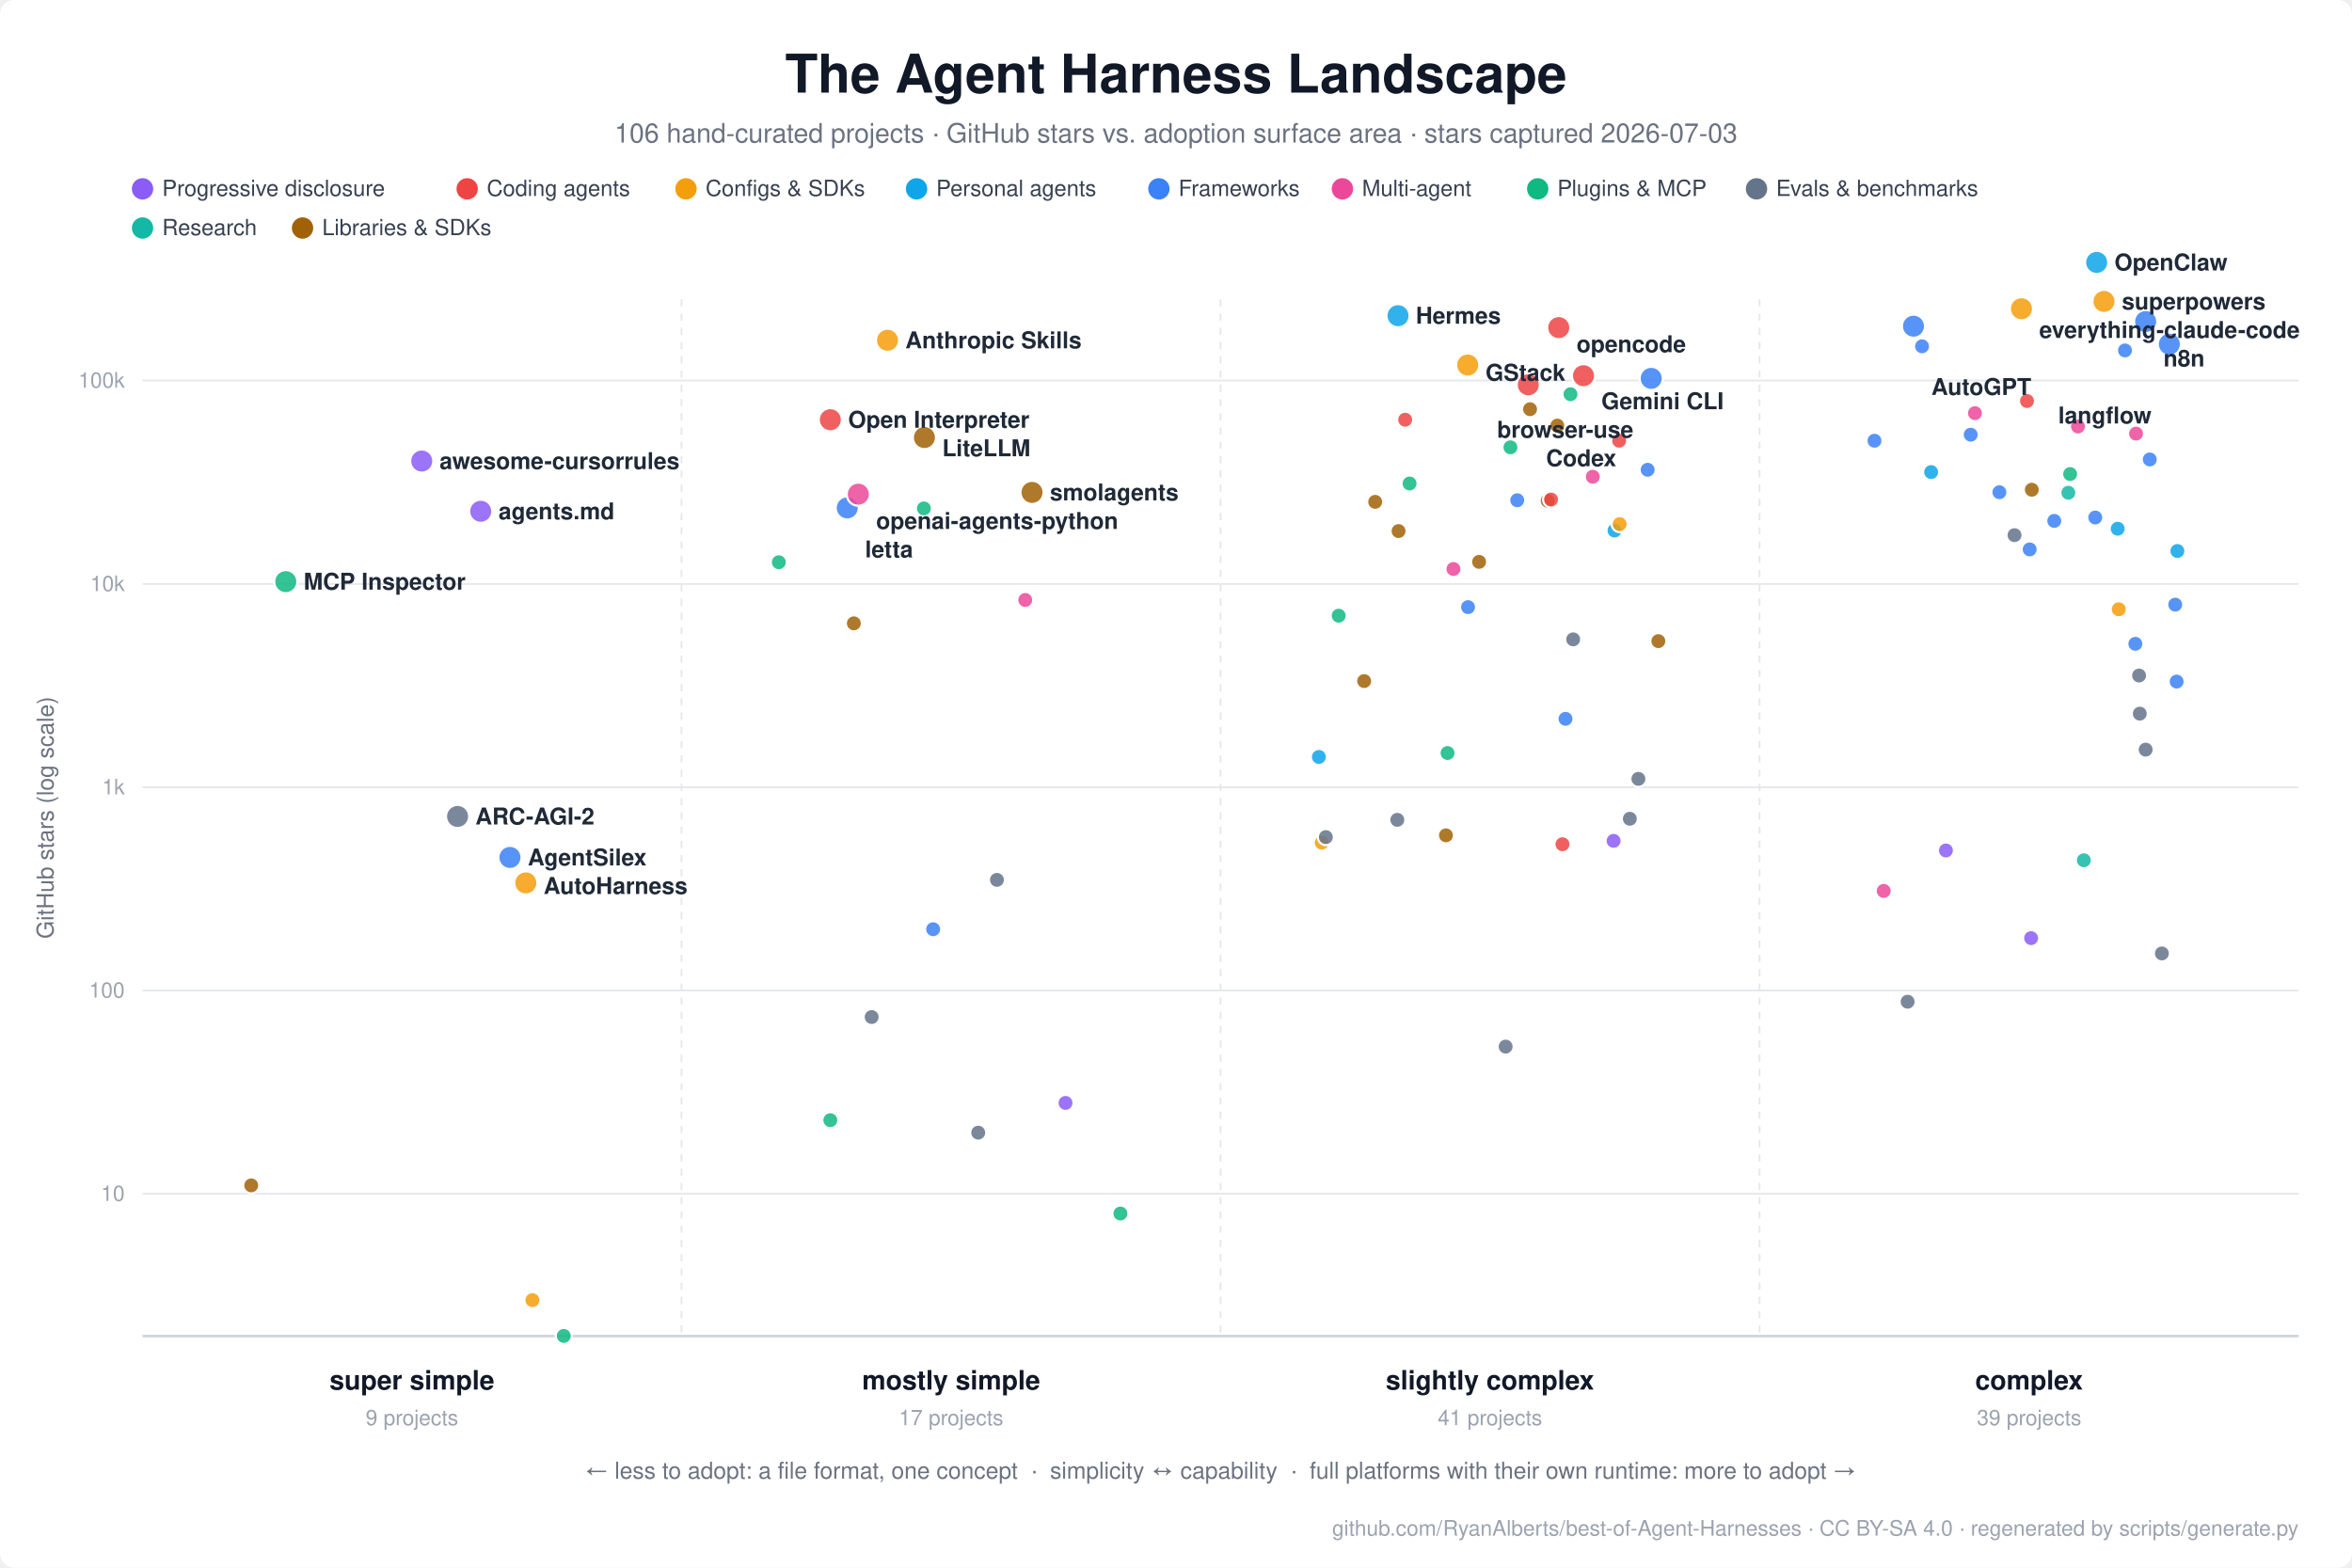
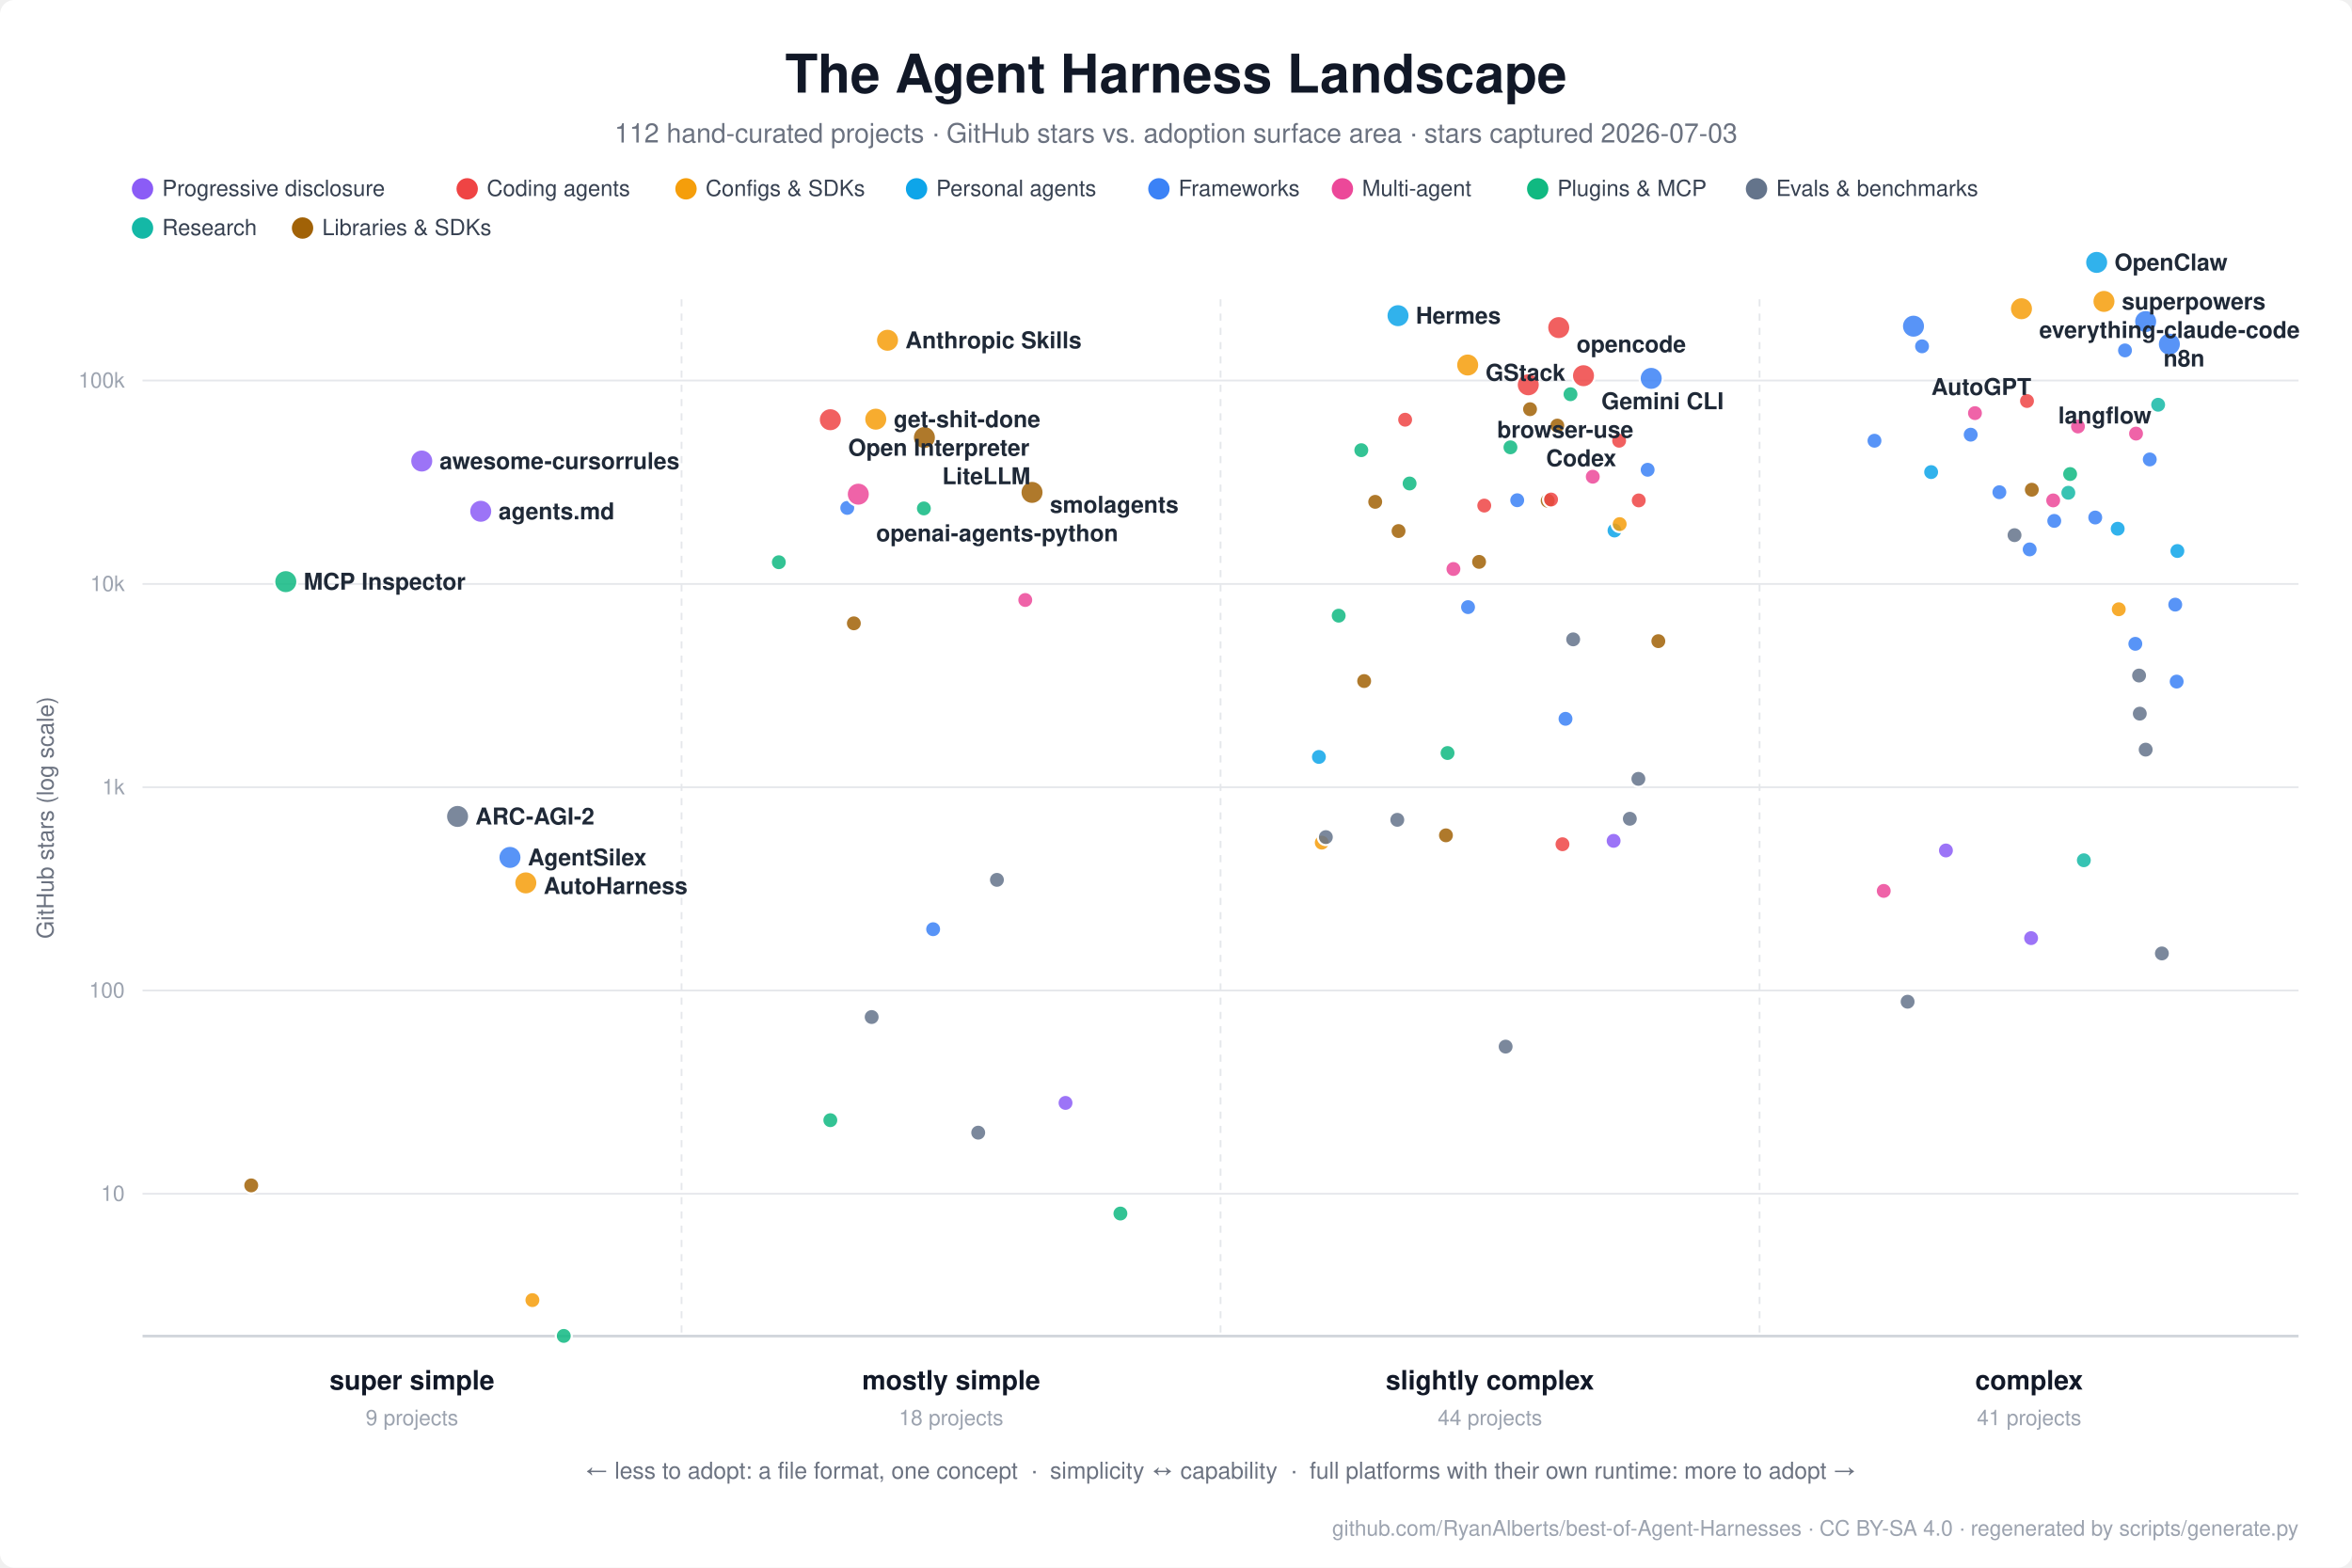
<svg xmlns="http://www.w3.org/2000/svg" viewBox="0 0 1320 880" font-family="-apple-system, 'Segoe UI', Helvetica, Arial, sans-serif">
  <rect width="1320" height="880" fill="#ffffff" rx="8" />
  <text x="660.0" y="52" text-anchor="middle" font-size="30" font-weight="700" fill="#111827">The Agent Harness Landscape</text>
-   <text x="660.0" y="80" text-anchor="middle" font-size="15" fill="#6b7280">106 hand-curated projects · GitHub stars vs. adoption surface area · stars captured 2026-07-03</text>
+   <text x="660.0" y="80" text-anchor="middle" font-size="15" fill="#6b7280">112 hand-curated projects · GitHub stars vs. adoption surface area · stars captured 2026-07-03</text>
  <circle cx="80" cy="106" r="6" fill="#8b5cf6" />
  <text x="91" y="110" font-size="12.5" fill="#374151">Progressive disclosure</text>
  <circle cx="262.2" cy="106" r="6" fill="#ef4444" />
  <text x="273.2" y="110" font-size="12.5" fill="#374151">Coding agents</text>
  <circle cx="385.0" cy="106" r="6" fill="#f59e0b" />
  <text x="396.0" y="110" font-size="12.5" fill="#374151">Configs &amp; SDKs</text>
  <circle cx="514.4" cy="106" r="6" fill="#0ea5e9" />
  <text x="525.4" y="110" font-size="12.5" fill="#374151">Personal agents</text>
  <circle cx="650.4" cy="106" r="6" fill="#3b82f6" />
  <text x="661.4" y="110" font-size="12.5" fill="#374151">Frameworks</text>
  <circle cx="753.4" cy="106" r="6" fill="#ec4899" />
  <text x="764.4" y="110" font-size="12.5" fill="#374151">Multi-agent</text>
  <circle cx="863.0" cy="106" r="6" fill="#10b981" />
  <text x="874.0" y="110" font-size="12.5" fill="#374151">Plugins &amp; MCP</text>
  <circle cx="985.8" cy="106" r="6" fill="#64748b" />
  <text x="996.8" y="110" font-size="12.5" fill="#374151">Evals &amp; benchmarks</text>
  <circle cx="80" cy="128" r="6" fill="#14b8a6" />
  <text x="91" y="132" font-size="12.5" fill="#374151">Research</text>
  <circle cx="169.8" cy="128" r="6" fill="#a16207" />
  <text x="180.8" y="132" font-size="12.5" fill="#374151">Libraries &amp; SDKs</text>
  <line x1="80" y1="670.1" x2="1290" y2="670.1" stroke="#e5e7eb" stroke-width="1" />
  <text x="70" y="674.1" text-anchor="end" font-size="12" fill="#9ca3af">10</text>
  <line x1="80" y1="556.0" x2="1290" y2="556.0" stroke="#e5e7eb" stroke-width="1" />
  <text x="70" y="560.0" text-anchor="end" font-size="12" fill="#9ca3af">100</text>
  <line x1="80" y1="441.9" x2="1290" y2="441.9" stroke="#e5e7eb" stroke-width="1" />
  <text x="70" y="445.9" text-anchor="end" font-size="12" fill="#9ca3af">1k</text>
  <line x1="80" y1="327.8" x2="1290" y2="327.8" stroke="#e5e7eb" stroke-width="1" />
  <text x="70" y="331.8" text-anchor="end" font-size="12" fill="#9ca3af">10k</text>
  <line x1="80" y1="213.6" x2="1290" y2="213.6" stroke="#e5e7eb" stroke-width="1" />
  <text x="70" y="217.6" text-anchor="end" font-size="12" fill="#9ca3af">100k</text>
  <text x="30" y="459" font-size="13" fill="#6b7280" transform="rotate(-90 30 459)" text-anchor="middle">GitHub stars (log scale)</text>
  <text x="231.2" y="780" text-anchor="middle" font-size="15" font-weight="600" fill="#111827">super simple</text>
  <text x="231.2" y="800" text-anchor="middle" font-size="12" fill="#9ca3af">9 projects</text>
  <line x1="382.5" y1="168" x2="382.5" y2="750" stroke="#e5e7eb" stroke-width="1" stroke-dasharray="4 4" />
  <text x="533.8" y="780" text-anchor="middle" font-size="15" font-weight="600" fill="#111827">mostly simple</text>
-   <text x="533.8" y="800" text-anchor="middle" font-size="12" fill="#9ca3af">17 projects</text>
+   <text x="533.8" y="800" text-anchor="middle" font-size="12" fill="#9ca3af">18 projects</text>
  <line x1="685.0" y1="168" x2="685.0" y2="750" stroke="#e5e7eb" stroke-width="1" stroke-dasharray="4 4" />
  <text x="836.2" y="780" text-anchor="middle" font-size="15" font-weight="600" fill="#111827">slightly complex</text>
-   <text x="836.2" y="800" text-anchor="middle" font-size="12" fill="#9ca3af">41 projects</text>
+   <text x="836.2" y="800" text-anchor="middle" font-size="12" fill="#9ca3af">44 projects</text>
  <line x1="987.5" y1="168" x2="987.5" y2="750" stroke="#e5e7eb" stroke-width="1" stroke-dasharray="4 4" />
  <text x="1138.8" y="780" text-anchor="middle" font-size="15" font-weight="600" fill="#111827">complex</text>
-   <text x="1138.8" y="800" text-anchor="middle" font-size="12" fill="#9ca3af">39 projects</text>
+   <text x="1138.8" y="800" text-anchor="middle" font-size="12" fill="#9ca3af">41 projects</text>
  <line x1="80" y1="750" x2="1290" y2="750" stroke="#d1d5db" stroke-width="1.5" />
  <text x="685.0" y="830" text-anchor="middle" font-size="13" fill="#6b7280">←  less to adopt: a file format, one concept  ·  simplicity ↔ capability  ·  full platforms with their own runtime: more to adopt  →</text>
  <circle cx="316.4" cy="749.9" r="4.5" fill="#10b981" fill-opacity="0.85" stroke="#ffffff" stroke-width="1.2" />
  <circle cx="298.8" cy="729.8" r="4.5" fill="#f59e0b" fill-opacity="0.85" stroke="#ffffff" stroke-width="1.2" />
  <circle cx="628.8" cy="681.2" r="4.5" fill="#10b981" fill-opacity="0.85" stroke="#ffffff" stroke-width="1.2" />
  <circle cx="141.0" cy="665.4" r="4.5" fill="#a16207" fill-opacity="0.85" stroke="#ffffff" stroke-width="1.2" />
  <circle cx="549.0" cy="635.8" r="4.5" fill="#64748b" fill-opacity="0.85" stroke="#ffffff" stroke-width="1.2" />
  <circle cx="466.0" cy="628.8" r="4.5" fill="#10b981" fill-opacity="0.85" stroke="#ffffff" stroke-width="1.2" />
  <circle cx="598.0" cy="619.1" r="4.5" fill="#8b5cf6" fill-opacity="0.85" stroke="#ffffff" stroke-width="1.2" />
  <circle cx="845.0" cy="587.5" r="4.5" fill="#64748b" fill-opacity="0.85" stroke="#ffffff" stroke-width="1.2" />
  <circle cx="489.2" cy="570.9" r="4.5" fill="#64748b" fill-opacity="0.85" stroke="#ffffff" stroke-width="1.2" />
  <circle cx="1070.6" cy="562.3" r="4.5" fill="#64748b" fill-opacity="0.85" stroke="#ffffff" stroke-width="1.2" />
  <circle cx="1213.3" cy="535.2" r="4.5" fill="#64748b" fill-opacity="0.85" stroke="#ffffff" stroke-width="1.2" />
  <circle cx="1139.9" cy="526.6" r="4.5" fill="#8b5cf6" fill-opacity="0.85" stroke="#ffffff" stroke-width="1.2" />
  <circle cx="523.7" cy="521.6" r="4.5" fill="#3b82f6" fill-opacity="0.85" stroke="#ffffff" stroke-width="1.2" />
  <circle cx="1057.2" cy="500.1" r="4.5" fill="#ec4899" fill-opacity="0.85" stroke="#ffffff" stroke-width="1.2" />
  <circle cx="295.1" cy="495.6" r="6.5" fill="#f59e0b" fill-opacity="0.85" stroke="#ffffff" stroke-width="1.2" />
  <circle cx="559.5" cy="493.9" r="4.5" fill="#64748b" fill-opacity="0.85" stroke="#ffffff" stroke-width="1.2" />
  <circle cx="1169.5" cy="482.9" r="4.5" fill="#14b8a6" fill-opacity="0.85" stroke="#ffffff" stroke-width="1.2" />
  <circle cx="286.2" cy="481.3" r="6.5" fill="#3b82f6" fill-opacity="0.85" stroke="#ffffff" stroke-width="1.2" />
  <circle cx="1092.1" cy="477.4" r="4.5" fill="#8b5cf6" fill-opacity="0.85" stroke="#ffffff" stroke-width="1.2" />
  <circle cx="876.9" cy="473.9" r="4.5" fill="#ef4444" fill-opacity="0.85" stroke="#ffffff" stroke-width="1.2" />
  <circle cx="741.8" cy="473.0" r="4.5" fill="#f59e0b" fill-opacity="0.85" stroke="#ffffff" stroke-width="1.2" />
  <circle cx="905.6" cy="472.0" r="4.5" fill="#8b5cf6" fill-opacity="0.85" stroke="#ffffff" stroke-width="1.2" />
  <circle cx="744.1" cy="469.9" r="4.5" fill="#64748b" fill-opacity="0.85" stroke="#ffffff" stroke-width="1.2" />
  <circle cx="811.5" cy="468.9" r="4.5" fill="#a16207" fill-opacity="0.85" stroke="#ffffff" stroke-width="1.2" />
  <circle cx="784.2" cy="460.2" r="4.5" fill="#64748b" fill-opacity="0.85" stroke="#ffffff" stroke-width="1.2" />
  <circle cx="914.7" cy="459.6" r="4.5" fill="#64748b" fill-opacity="0.85" stroke="#ffffff" stroke-width="1.2" />
  <circle cx="256.8" cy="458.3" r="6.5" fill="#64748b" fill-opacity="0.85" stroke="#ffffff" stroke-width="1.2" />
  <circle cx="919.5" cy="437.2" r="4.5" fill="#64748b" fill-opacity="0.85" stroke="#ffffff" stroke-width="1.2" />
  <circle cx="740.2" cy="424.9" r="4.5" fill="#0ea5e9" fill-opacity="0.85" stroke="#ffffff" stroke-width="1.2" />
  <circle cx="812.4" cy="422.7" r="4.5" fill="#10b981" fill-opacity="0.85" stroke="#ffffff" stroke-width="1.2" />
  <circle cx="1204.2" cy="420.8" r="4.5" fill="#64748b" fill-opacity="0.85" stroke="#ffffff" stroke-width="1.2" />
  <circle cx="878.6" cy="403.5" r="4.5" fill="#3b82f6" fill-opacity="0.85" stroke="#ffffff" stroke-width="1.2" />
  <circle cx="1200.9" cy="400.6" r="4.5" fill="#64748b" fill-opacity="0.85" stroke="#ffffff" stroke-width="1.2" />
  <circle cx="1221.6" cy="382.6" r="4.5" fill="#3b82f6" fill-opacity="0.85" stroke="#ffffff" stroke-width="1.2" />
  <circle cx="765.6" cy="382.3" r="4.5" fill="#a16207" fill-opacity="0.85" stroke="#ffffff" stroke-width="1.2" />
  <circle cx="1200.5" cy="379.2" r="4.5" fill="#64748b" fill-opacity="0.85" stroke="#ffffff" stroke-width="1.2" />
  <circle cx="1198.4" cy="361.4" r="4.5" fill="#3b82f6" fill-opacity="0.85" stroke="#ffffff" stroke-width="1.2" />
  <circle cx="930.7" cy="359.9" r="4.5" fill="#a16207" fill-opacity="0.85" stroke="#ffffff" stroke-width="1.2" />
  <circle cx="882.9" cy="358.9" r="4.5" fill="#64748b" fill-opacity="0.85" stroke="#ffffff" stroke-width="1.2" />
  <circle cx="479.2" cy="349.9" r="4.5" fill="#a16207" fill-opacity="0.85" stroke="#ffffff" stroke-width="1.2" />
  <circle cx="751.3" cy="345.6" r="4.5" fill="#10b981" fill-opacity="0.85" stroke="#ffffff" stroke-width="1.2" />
  <circle cx="1189.1" cy="342.0" r="4.5" fill="#f59e0b" fill-opacity="0.85" stroke="#ffffff" stroke-width="1.2" />
  <circle cx="823.9" cy="340.8" r="4.5" fill="#3b82f6" fill-opacity="0.85" stroke="#ffffff" stroke-width="1.2" />
  <circle cx="1220.8" cy="339.4" r="4.5" fill="#3b82f6" fill-opacity="0.85" stroke="#ffffff" stroke-width="1.2" />
  <circle cx="575.4" cy="336.8" r="4.5" fill="#ec4899" fill-opacity="0.85" stroke="#ffffff" stroke-width="1.2" />
  <circle cx="160.4" cy="326.5" r="6.5" fill="#10b981" fill-opacity="0.85" stroke="#ffffff" stroke-width="1.2" />
  <circle cx="815.7" cy="319.4" r="4.5" fill="#ec4899" fill-opacity="0.85" stroke="#ffffff" stroke-width="1.2" />
  <circle cx="437.1" cy="315.6" r="4.5" fill="#10b981" fill-opacity="0.85" stroke="#ffffff" stroke-width="1.2" />
  <circle cx="830.1" cy="315.4" r="4.5" fill="#a16207" fill-opacity="0.85" stroke="#ffffff" stroke-width="1.2" />
  <circle cx="1222.0" cy="309.3" r="4.5" fill="#0ea5e9" fill-opacity="0.85" stroke="#ffffff" stroke-width="1.2" />
  <circle cx="1139.1" cy="308.4" r="4.5" fill="#3b82f6" fill-opacity="0.85" stroke="#ffffff" stroke-width="1.2" />
  <circle cx="1130.6" cy="300.4" r="4.5" fill="#64748b" fill-opacity="0.85" stroke="#ffffff" stroke-width="1.2" />
  <circle cx="784.9" cy="298.1" r="4.5" fill="#a16207" fill-opacity="0.85" stroke="#ffffff" stroke-width="1.2" />
  <circle cx="906.1" cy="297.8" r="4.5" fill="#0ea5e9" fill-opacity="0.85" stroke="#ffffff" stroke-width="1.2" />
  <circle cx="1188.5" cy="296.8" r="4.5" fill="#0ea5e9" fill-opacity="0.85" stroke="#ffffff" stroke-width="1.2" />
  <circle cx="909.0" cy="294.2" r="4.5" fill="#f59e0b" fill-opacity="0.85" stroke="#ffffff" stroke-width="1.2" />
  <circle cx="1152.9" cy="292.4" r="4.5" fill="#3b82f6" fill-opacity="0.85" stroke="#ffffff" stroke-width="1.2" />
  <circle cx="1175.9" cy="290.5" r="4.5" fill="#3b82f6" fill-opacity="0.85" stroke="#ffffff" stroke-width="1.2" />
  <circle cx="269.8" cy="287.0" r="6.5" fill="#8b5cf6" fill-opacity="0.85" stroke="#ffffff" stroke-width="1.2" />
  <circle cx="518.5" cy="285.4" r="4.5" fill="#10b981" fill-opacity="0.85" stroke="#ffffff" stroke-width="1.2" />
-   <circle cx="475.5" cy="285.1" r="6.5" fill="#3b82f6" fill-opacity="0.85" stroke="#ffffff" stroke-width="1.2" />
+   <circle cx="475.5" cy="285.1" r="4.5" fill="#3b82f6" fill-opacity="0.85" stroke="#ffffff" stroke-width="1.2" />
+   <circle cx="833.0" cy="283.8" r="4.5" fill="#ef4444" fill-opacity="0.85" stroke="#ffffff" stroke-width="1.2" />
  <circle cx="771.8" cy="281.7" r="4.5" fill="#a16207" fill-opacity="0.85" stroke="#ffffff" stroke-width="1.2" />
  <circle cx="868.6" cy="281.1" r="4.5" fill="#a16207" fill-opacity="0.85" stroke="#ffffff" stroke-width="1.2" />
+   <circle cx="919.7" cy="280.9" r="4.5" fill="#ef4444" fill-opacity="0.85" stroke="#ffffff" stroke-width="1.2" />
+   <circle cx="1152.3" cy="280.9" r="4.5" fill="#ec4899" fill-opacity="0.85" stroke="#ffffff" stroke-width="1.2" />
  <circle cx="851.5" cy="280.8" r="4.5" fill="#3b82f6" fill-opacity="0.85" stroke="#ffffff" stroke-width="1.2" />
  <circle cx="870.5" cy="280.4" r="4.5" fill="#ef4444" fill-opacity="0.85" stroke="#ffffff" stroke-width="1.2" />
  <circle cx="481.7" cy="277.4" r="6.5" fill="#ec4899" fill-opacity="0.85" stroke="#ffffff" stroke-width="1.2" />
  <circle cx="1160.8" cy="276.6" r="4.5" fill="#14b8a6" fill-opacity="0.85" stroke="#ffffff" stroke-width="1.2" />
  <circle cx="579.2" cy="276.4" r="6.5" fill="#a16207" fill-opacity="0.85" stroke="#ffffff" stroke-width="1.2" />
  <circle cx="1122.1" cy="276.3" r="4.5" fill="#3b82f6" fill-opacity="0.85" stroke="#ffffff" stroke-width="1.2" />
  <circle cx="1140.3" cy="274.9" r="4.5" fill="#a16207" fill-opacity="0.85" stroke="#ffffff" stroke-width="1.2" />
  <circle cx="791.1" cy="271.4" r="4.5" fill="#10b981" fill-opacity="0.85" stroke="#ffffff" stroke-width="1.2" />
  <circle cx="893.9" cy="267.6" r="4.5" fill="#ec4899" fill-opacity="0.85" stroke="#ffffff" stroke-width="1.2" />
  <circle cx="1161.8" cy="266.1" r="4.5" fill="#10b981" fill-opacity="0.85" stroke="#ffffff" stroke-width="1.2" />
  <circle cx="1083.8" cy="265.0" r="4.5" fill="#0ea5e9" fill-opacity="0.85" stroke="#ffffff" stroke-width="1.2" />
  <circle cx="924.7" cy="263.7" r="4.5" fill="#3b82f6" fill-opacity="0.85" stroke="#ffffff" stroke-width="1.2" />
  <circle cx="236.7" cy="258.8" r="6.5" fill="#8b5cf6" fill-opacity="0.85" stroke="#ffffff" stroke-width="1.2" />
  <circle cx="1206.5" cy="257.9" r="4.5" fill="#3b82f6" fill-opacity="0.85" stroke="#ffffff" stroke-width="1.2" />
+   <circle cx="764.0" cy="252.7" r="4.5" fill="#10b981" fill-opacity="0.85" stroke="#ffffff" stroke-width="1.2" />
  <circle cx="847.7" cy="251.1" r="4.5" fill="#10b981" fill-opacity="0.85" stroke="#ffffff" stroke-width="1.2" />
  <circle cx="908.7" cy="247.4" r="4.5" fill="#ef4444" fill-opacity="0.85" stroke="#ffffff" stroke-width="1.2" />
  <circle cx="1052.0" cy="247.4" r="4.5" fill="#3b82f6" fill-opacity="0.85" stroke="#ffffff" stroke-width="1.2" />
  <circle cx="518.8" cy="245.6" r="6.5" fill="#a16207" fill-opacity="0.85" stroke="#ffffff" stroke-width="1.2" />
  <circle cx="1106.0" cy="244.0" r="4.5" fill="#3b82f6" fill-opacity="0.85" stroke="#ffffff" stroke-width="1.2" />
  <circle cx="1198.8" cy="243.4" r="4.5" fill="#ec4899" fill-opacity="0.85" stroke="#ffffff" stroke-width="1.2" />
  <circle cx="1166.2" cy="239.4" r="4.5" fill="#ec4899" fill-opacity="0.85" stroke="#ffffff" stroke-width="1.2" />
  <circle cx="874.0" cy="238.9" r="4.5" fill="#a16207" fill-opacity="0.85" stroke="#ffffff" stroke-width="1.2" />
  <circle cx="788.6" cy="235.6" r="4.5" fill="#ef4444" fill-opacity="0.85" stroke="#ffffff" stroke-width="1.2" />
  <circle cx="466.0" cy="235.6" r="6.5" fill="#ef4444" fill-opacity="0.85" stroke="#ffffff" stroke-width="1.2" />
+   <circle cx="491.5" cy="235.3" r="6.5" fill="#f59e0b" fill-opacity="0.85" stroke="#ffffff" stroke-width="1.2" />
  <circle cx="1108.4" cy="231.9" r="4.5" fill="#ec4899" fill-opacity="0.85" stroke="#ffffff" stroke-width="1.2" />
  <circle cx="858.7" cy="229.7" r="4.5" fill="#a16207" fill-opacity="0.85" stroke="#ffffff" stroke-width="1.2" />
+   <circle cx="1211.2" cy="227.2" r="4.5" fill="#14b8a6" fill-opacity="0.85" stroke="#ffffff" stroke-width="1.2" />
  <circle cx="1137.6" cy="225.1" r="4.5" fill="#ef4444" fill-opacity="0.85" stroke="#ffffff" stroke-width="1.2" />
  <circle cx="881.4" cy="221.3" r="4.5" fill="#10b981" fill-opacity="0.85" stroke="#ffffff" stroke-width="1.2" />
  <circle cx="857.7" cy="216.0" r="6.5" fill="#ef4444" fill-opacity="0.85" stroke="#ffffff" stroke-width="1.2" />
  <circle cx="926.7" cy="212.4" r="6.5" fill="#3b82f6" fill-opacity="0.85" stroke="#ffffff" stroke-width="1.2" />
  <circle cx="888.7" cy="210.9" r="6.5" fill="#ef4444" fill-opacity="0.85" stroke="#ffffff" stroke-width="1.2" />
  <circle cx="823.7" cy="204.9" r="6.5" fill="#f59e0b" fill-opacity="0.85" stroke="#ffffff" stroke-width="1.2" />
  <circle cx="1192.6" cy="196.7" r="4.5" fill="#3b82f6" fill-opacity="0.85" stroke="#ffffff" stroke-width="1.2" />
  <circle cx="1078.7" cy="194.4" r="4.5" fill="#3b82f6" fill-opacity="0.85" stroke="#ffffff" stroke-width="1.2" />
  <circle cx="1217.5" cy="193.2" r="6.5" fill="#3b82f6" fill-opacity="0.85" stroke="#ffffff" stroke-width="1.2" />
  <circle cx="498.1" cy="191.0" r="6.5" fill="#f59e0b" fill-opacity="0.85" stroke="#ffffff" stroke-width="1.2" />
  <circle cx="874.8" cy="183.9" r="6.5" fill="#ef4444" fill-opacity="0.85" stroke="#ffffff" stroke-width="1.2" />
  <circle cx="1073.9" cy="183.1" r="6.5" fill="#3b82f6" fill-opacity="0.85" stroke="#ffffff" stroke-width="1.2" />
  <circle cx="1204.2" cy="180.5" r="6.5" fill="#3b82f6" fill-opacity="0.85" stroke="#ffffff" stroke-width="1.2" />
  <circle cx="784.6" cy="177.2" r="6.5" fill="#0ea5e9" fill-opacity="0.85" stroke="#ffffff" stroke-width="1.2" />
  <circle cx="1134.5" cy="173.3" r="6.5" fill="#f59e0b" fill-opacity="0.85" stroke="#ffffff" stroke-width="1.2" />
  <circle cx="1180.8" cy="169.2" r="6.5" fill="#f59e0b" fill-opacity="0.85" stroke="#ffffff" stroke-width="1.2" />
  <circle cx="1176.7" cy="147.3" r="6.5" fill="#0ea5e9" fill-opacity="0.85" stroke="#ffffff" stroke-width="1.2" />
  <text x="246.7" y="263.3" text-anchor="start" font-size="13" font-weight="600" fill="#1f2937">awesome-cursorrules</text>
  <text x="279.8" y="291.5" text-anchor="start" font-size="13" font-weight="600" fill="#1f2937">agents.md</text>
  <text x="170.4" y="331.0" text-anchor="start" font-size="13" font-weight="600" fill="#1f2937">MCP Inspector</text>
  <text x="266.8" y="462.8" text-anchor="start" font-size="13" font-weight="600" fill="#1f2937">ARC-AGI-2</text>
  <text x="296.2" y="485.8" text-anchor="start" font-size="13" font-weight="600" fill="#1f2937">AgentSilex</text>
  <text x="305.1" y="501.8" text-anchor="start" font-size="13" font-weight="600" fill="#1f2937">AutoHarness</text>
  <text x="508.1" y="195.5" text-anchor="start" font-size="13" font-weight="600" fill="#1f2937">Anthropic Skills</text>
-   <text x="476.0" y="240.1" text-anchor="start" font-size="13" font-weight="600" fill="#1f2937">Open Interpreter</text>
-   <text x="528.8" y="256.1" text-anchor="start" font-size="13" font-weight="600" fill="#1f2937">LiteLLM</text>
-   <text x="589.2" y="280.9" text-anchor="start" font-size="13" font-weight="600" fill="#1f2937">smolagents</text>
-   <text x="491.7" y="296.9" text-anchor="start" font-size="13" font-weight="600" fill="#1f2937">openai-agents-python</text>
-   <text x="485.5" y="312.9" text-anchor="start" font-size="13" font-weight="600" fill="#1f2937">letta</text>
+   <text x="501.5" y="239.8" text-anchor="start" font-size="13" font-weight="600" fill="#1f2937">get-shit-done</text>
+   <text x="476.0" y="255.8" text-anchor="start" font-size="13" font-weight="600" fill="#1f2937">Open Interpreter</text>
+   <text x="528.8" y="271.8" text-anchor="start" font-size="13" font-weight="600" fill="#1f2937">LiteLLM</text>
+   <text x="589.2" y="287.8" text-anchor="start" font-size="13" font-weight="600" fill="#1f2937">smolagents</text>
+   <text x="491.7" y="303.8" text-anchor="start" font-size="13" font-weight="600" fill="#1f2937">openai-agents-python</text>
  <text x="794.6" y="181.7" text-anchor="start" font-size="13" font-weight="600" fill="#1f2937">Hermes</text>
  <text x="884.8" y="197.7" text-anchor="start" font-size="13" font-weight="600" fill="#1f2937">opencode</text>
  <text x="833.7" y="213.7" text-anchor="start" font-size="13" font-weight="600" fill="#1f2937">GStack</text>
  <text x="898.7" y="229.7" text-anchor="start" font-size="13" font-weight="600" fill="#1f2937">Gemini CLI</text>
  <text x="916.7" y="245.7" text-anchor="end" font-size="13" font-weight="600" fill="#1f2937">browser-use</text>
  <text x="867.7" y="261.7" text-anchor="start" font-size="13" font-weight="600" fill="#1f2937">Codex</text>
  <text x="1186.7" y="151.8" text-anchor="start" font-size="13" font-weight="600" fill="#1f2937">OpenClaw</text>
  <text x="1190.8" y="173.7" text-anchor="start" font-size="13" font-weight="600" fill="#1f2937">superpowers</text>
  <text x="1144.5" y="189.7" text-anchor="start" font-size="13" font-weight="600" fill="#1f2937">everything-claude-code</text>
  <text x="1214.2" y="205.7" text-anchor="start" font-size="13" font-weight="600" fill="#1f2937">n8n</text>
  <text x="1083.9" y="221.7" text-anchor="start" font-size="13" font-weight="600" fill="#1f2937">AutoGPT</text>
  <text x="1207.5" y="237.7" text-anchor="end" font-size="13" font-weight="600" fill="#1f2937">langflow</text>
  <text x="1290" y="862" text-anchor="end" font-size="12" fill="#9ca3af">github.com/RyanAlberts/best-of-Agent-Harnesses · CC BY-SA 4.0 · regenerated by scripts/generate.py</text>
</svg>
